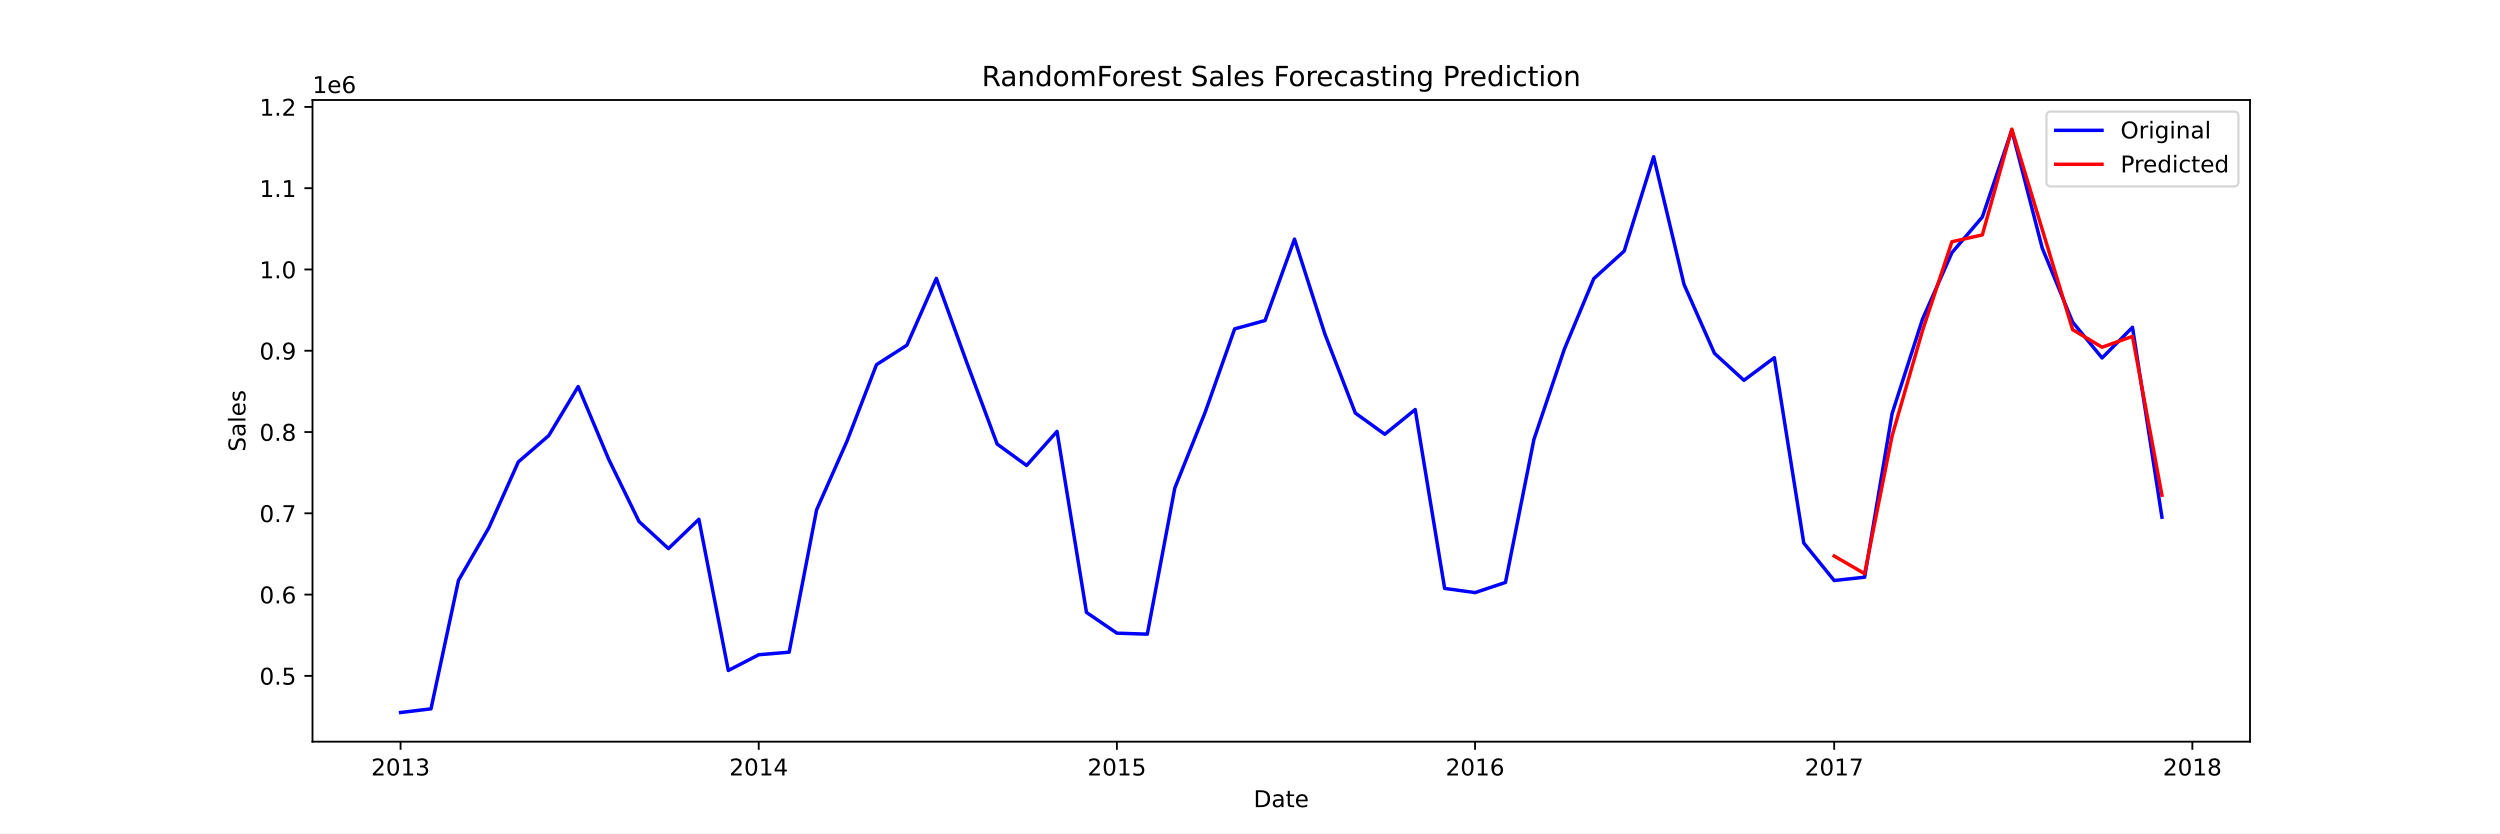
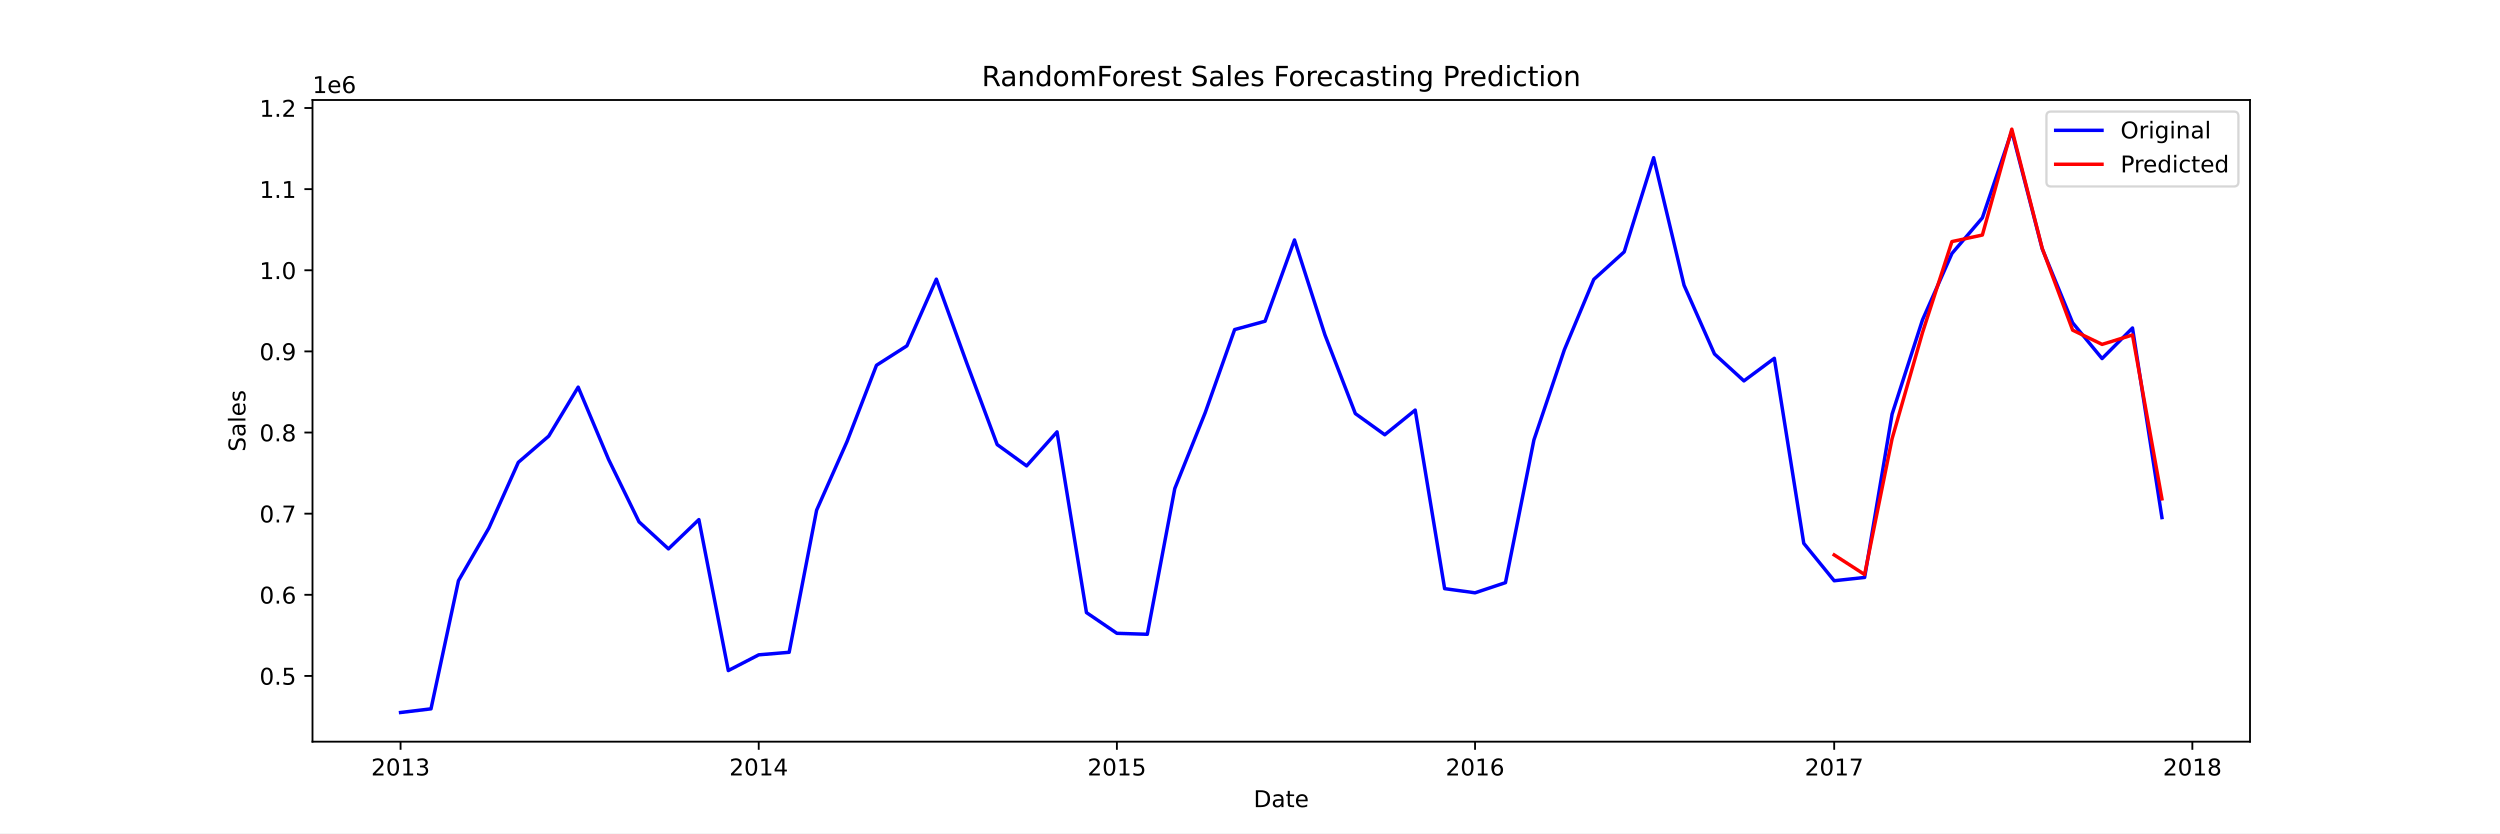
<svg xmlns="http://www.w3.org/2000/svg" xmlns:xlink="http://www.w3.org/1999/xlink" width="1080pt" height="360pt" viewBox="0 0 1080 360" version="1.1">
  <defs>
    <style type="text/css">*{stroke-linejoin: round; stroke-linecap: butt}</style>
  </defs>
  <g id="figure_1">
    <g id="patch_1">
      <path d="M 0 360  L 1080 360  L 1080 0  L 0 0  z " style="fill: #ffffff" />
    </g>
    <g id="axes_1">
      <g id="patch_2">
        <path d="M 135 320.4  L 972 320.4  L 972 43.2  L 135 43.2  z " style="fill: #ffffff" />
      </g>
      <g id="FillBetweenPolyCollection_1" />
      <g id="FillBetweenPolyCollection_2" />
      <g id="matplotlib.axis_1">
        <g id="xtick_1">
          <g id="line2d_1">
            <defs>
-               <path id="m0ce18f1f2c" d="M 0 0  L 0 3.5  " style="stroke: #000000; stroke-width: 0.8" />
+               <path id="m89a29424b5" d="M 0 0  L 0 3.5  " style="stroke: #000000; stroke-width: 0.8" />
            </defs>
            <g>
-               <use xlink:href="#m0ce18f1f2c" x="173.045" y="320.4" style="stroke: #000000; stroke-width: 0.8" />
+               <use xlink:href="#m89a29424b5" x="173.045" y="320.4" style="stroke: #000000; stroke-width: 0.8" />
            </g>
          </g>
          <g id="text_1">
            <g transform="translate(160.3205 334.9984) scale(0.1 -0.1)">
              <defs>
                <path id="DejaVuSans-32" d="M 1228 531  L 3431 531  L 3431 0  L 469 0  L 469 531  Q 828 903 1448 1529  Q 2069 2156 2228 2338  Q 2531 2678 2651 2914  Q 2772 3150 2772 3378  Q 2772 3750 2511 3984  Q 2250 4219 1831 4219  Q 1534 4219 1204 4116  Q 875 4013 500 3803  L 500 4441  Q 881 4594 1212 4672  Q 1544 4750 1819 4750  Q 2544 4750 2975 4387  Q 3406 4025 3406 3419  Q 3406 3131 3298 2873  Q 3191 2616 2906 2266  Q 2828 2175 2409 1742  Q 1991 1309 1228 531  z " transform="scale(0.015625)" />
                <path id="DejaVuSans-30" d="M 2034 4250  Q 1547 4250 1301 3770  Q 1056 3291 1056 2328  Q 1056 1369 1301 889  Q 1547 409 2034 409  Q 2525 409 2770 889  Q 3016 1369 3016 2328  Q 3016 3291 2770 3770  Q 2525 4250 2034 4250  z M 2034 4750  Q 2819 4750 3233 4129  Q 3647 3509 3647 2328  Q 3647 1150 3233 529  Q 2819 -91 2034 -91  Q 1250 -91 836 529  Q 422 1150 422 2328  Q 422 3509 836 4129  Q 1250 4750 2034 4750  z " transform="scale(0.015625)" />
                <path id="DejaVuSans-31" d="M 794 531  L 1825 531  L 1825 4091  L 703 3866  L 703 4441  L 1819 4666  L 2450 4666  L 2450 531  L 3481 531  L 3481 0  L 794 0  L 794 531  z " transform="scale(0.015625)" />
                <path id="DejaVuSans-33" d="M 2597 2516  Q 3050 2419 3304 2112  Q 3559 1806 3559 1356  Q 3559 666 3084 287  Q 2609 -91 1734 -91  Q 1441 -91 1130 -33  Q 819 25 488 141  L 488 750  Q 750 597 1062 519  Q 1375 441 1716 441  Q 2309 441 2620 675  Q 2931 909 2931 1356  Q 2931 1769 2642 2001  Q 2353 2234 1838 2234  L 1294 2234  L 1294 2753  L 1863 2753  Q 2328 2753 2575 2939  Q 2822 3125 2822 3475  Q 2822 3834 2567 4026  Q 2313 4219 1838 4219  Q 1578 4219 1281 4162  Q 984 4106 628 3988  L 628 4550  Q 988 4650 1302 4700  Q 1616 4750 1894 4750  Q 2613 4750 3031 4423  Q 3450 4097 3450 3541  Q 3450 3153 3228 2886  Q 3006 2619 2597 2516  z " transform="scale(0.015625)" />
              </defs>
              <use xlink:href="#DejaVuSans-32" />
              <use xlink:href="#DejaVuSans-30" transform="translate(63.62305 0)" />
              <use xlink:href="#DejaVuSans-31" transform="translate(127.2461 0)" />
              <use xlink:href="#DejaVuSans-33" transform="translate(190.8691 0)" />
            </g>
          </g>
        </g>
        <g id="xtick_2">
          <g id="line2d_2">
            <g>
-               <use xlink:href="#m0ce18f1f2c" x="327.771" y="320.4" style="stroke: #000000; stroke-width: 0.8" />
+               <use xlink:href="#m89a29424b5" x="327.771" y="320.4" style="stroke: #000000; stroke-width: 0.8" />
            </g>
          </g>
          <g id="text_2">
            <g transform="translate(315.0457 334.9984) scale(0.1 -0.1)">
              <defs>
                <path id="DejaVuSans-34" d="M 2419 4116  L 825 1625  L 2419 1625  L 2419 4116  z M 2253 4666  L 3047 4666  L 3047 1625  L 3713 1625  L 3713 1100  L 3047 1100  L 3047 0  L 2419 0  L 2419 1100  L 313 1100  L 313 1709  L 2253 4666  z " transform="scale(0.015625)" />
              </defs>
              <use xlink:href="#DejaVuSans-32" />
              <use xlink:href="#DejaVuSans-30" transform="translate(63.62305 0)" />
              <use xlink:href="#DejaVuSans-31" transform="translate(127.2461 0)" />
              <use xlink:href="#DejaVuSans-34" transform="translate(190.8691 0)" />
            </g>
          </g>
        </g>
        <g id="xtick_3">
          <g id="line2d_3">
            <g>
-               <use xlink:href="#m0ce18f1f2c" x="482.496" y="320.4" style="stroke: #000000; stroke-width: 0.8" />
+               <use xlink:href="#m89a29424b5" x="482.496" y="320.4" style="stroke: #000000; stroke-width: 0.8" />
            </g>
          </g>
          <g id="text_3">
            <g transform="translate(469.7709 334.9984) scale(0.1 -0.1)">
              <defs>
                <path id="DejaVuSans-35" d="M 691 4666  L 3169 4666  L 3169 4134  L 1269 4134  L 1269 2991  Q 1406 3038 1543 3061  Q 1681 3084 1819 3084  Q 2600 3084 3056 2656  Q 3513 2228 3513 1497  Q 3513 744 3044 326  Q 2575 -91 1722 -91  Q 1428 -91 1123 -41  Q 819 9 494 109  L 494 744  Q 775 591 1075 516  Q 1375 441 1709 441  Q 2250 441 2565 725  Q 2881 1009 2881 1497  Q 2881 1984 2565 2268  Q 2250 2553 1709 2553  Q 1456 2553 1204 2497  Q 953 2441 691 2322  L 691 4666  z " transform="scale(0.015625)" />
              </defs>
              <use xlink:href="#DejaVuSans-32" />
              <use xlink:href="#DejaVuSans-30" transform="translate(63.62305 0)" />
              <use xlink:href="#DejaVuSans-31" transform="translate(127.2461 0)" />
              <use xlink:href="#DejaVuSans-35" transform="translate(190.8691 0)" />
            </g>
          </g>
        </g>
        <g id="xtick_4">
          <g id="line2d_4">
            <g>
-               <use xlink:href="#m0ce18f1f2c" x="637.221" y="320.4" style="stroke: #000000; stroke-width: 0.8" />
+               <use xlink:href="#m89a29424b5" x="637.221" y="320.4" style="stroke: #000000; stroke-width: 0.8" />
            </g>
          </g>
          <g id="text_4">
            <g transform="translate(624.4962 334.9984) scale(0.1 -0.1)">
              <defs>
                <path id="DejaVuSans-36" d="M 2113 2584  Q 1688 2584 1439 2293  Q 1191 2003 1191 1497  Q 1191 994 1439 701  Q 1688 409 2113 409  Q 2538 409 2786 701  Q 3034 994 3034 1497  Q 3034 2003 2786 2293  Q 2538 2584 2113 2584  z M 3366 4563  L 3366 3988  Q 3128 4100 2886 4159  Q 2644 4219 2406 4219  Q 1781 4219 1451 3797  Q 1122 3375 1075 2522  Q 1259 2794 1537 2939  Q 1816 3084 2150 3084  Q 2853 3084 3261 2657  Q 3669 2231 3669 1497  Q 3669 778 3244 343  Q 2819 -91 2113 -91  Q 1303 -91 875 529  Q 447 1150 447 2328  Q 447 3434 972 4092  Q 1497 4750 2381 4750  Q 2619 4750 2861 4703  Q 3103 4656 3366 4563  z " transform="scale(0.015625)" />
              </defs>
              <use xlink:href="#DejaVuSans-32" />
              <use xlink:href="#DejaVuSans-30" transform="translate(63.62305 0)" />
              <use xlink:href="#DejaVuSans-31" transform="translate(127.2461 0)" />
              <use xlink:href="#DejaVuSans-36" transform="translate(190.8691 0)" />
            </g>
          </g>
        </g>
        <g id="xtick_5">
          <g id="line2d_5">
            <g>
-               <use xlink:href="#m0ce18f1f2c" x="792.37" y="320.4" style="stroke: #000000; stroke-width: 0.8" />
+               <use xlink:href="#m89a29424b5" x="792.37" y="320.4" style="stroke: #000000; stroke-width: 0.8" />
            </g>
          </g>
          <g id="text_5">
            <g transform="translate(779.6453 334.9984) scale(0.1 -0.1)">
              <defs>
                <path id="DejaVuSans-37" d="M 525 4666  L 3525 4666  L 3525 4397  L 1831 0  L 1172 0  L 2766 4134  L 525 4134  L 525 4666  z " transform="scale(0.015625)" />
              </defs>
              <use xlink:href="#DejaVuSans-32" />
              <use xlink:href="#DejaVuSans-30" transform="translate(63.62305 0)" />
              <use xlink:href="#DejaVuSans-31" transform="translate(127.2461 0)" />
              <use xlink:href="#DejaVuSans-37" transform="translate(190.8691 0)" />
            </g>
          </g>
        </g>
        <g id="xtick_6">
          <g id="line2d_6">
            <g>
-               <use xlink:href="#m0ce18f1f2c" x="947.096" y="320.4" style="stroke: #000000; stroke-width: 0.8" />
+               <use xlink:href="#m89a29424b5" x="947.096" y="320.4" style="stroke: #000000; stroke-width: 0.8" />
            </g>
          </g>
          <g id="text_6">
            <g transform="translate(934.3706 334.9984) scale(0.1 -0.1)">
              <defs>
                <path id="DejaVuSans-38" d="M 2034 2216  Q 1584 2216 1326 1975  Q 1069 1734 1069 1313  Q 1069 891 1326 650  Q 1584 409 2034 409  Q 2484 409 2743 651  Q 3003 894 3003 1313  Q 3003 1734 2745 1975  Q 2488 2216 2034 2216  z M 1403 2484  Q 997 2584 770 2862  Q 544 3141 544 3541  Q 544 4100 942 4425  Q 1341 4750 2034 4750  Q 2731 4750 3128 4425  Q 3525 4100 3525 3541  Q 3525 3141 3298 2862  Q 3072 2584 2669 2484  Q 3125 2378 3379 2068  Q 3634 1759 3634 1313  Q 3634 634 3220 271  Q 2806 -91 2034 -91  Q 1263 -91 848 271  Q 434 634 434 1313  Q 434 1759 690 2068  Q 947 2378 1403 2484  z M 1172 3481  Q 1172 3119 1398 2916  Q 1625 2713 2034 2713  Q 2441 2713 2670 2916  Q 2900 3119 2900 3481  Q 2900 3844 2670 4047  Q 2441 4250 2034 4250  Q 1625 4250 1398 4047  Q 1172 3844 1172 3481  z " transform="scale(0.015625)" />
              </defs>
              <use xlink:href="#DejaVuSans-32" />
              <use xlink:href="#DejaVuSans-30" transform="translate(63.62305 0)" />
              <use xlink:href="#DejaVuSans-31" transform="translate(127.2461 0)" />
              <use xlink:href="#DejaVuSans-38" transform="translate(190.8691 0)" />
            </g>
          </g>
        </g>
        <g id="text_7">
          <g transform="translate(541.5492 348.6766) scale(0.1 -0.1)">
            <defs>
              <path id="DejaVuSans-44" d="M 1259 4147  L 1259 519  L 2022 519  Q 2988 519 3436 956  Q 3884 1394 3884 2338  Q 3884 3275 3436 3711  Q 2988 4147 2022 4147  L 1259 4147  z M 628 4666  L 1925 4666  Q 3281 4666 3915 4102  Q 4550 3538 4550 2338  Q 4550 1131 3912 565  Q 3275 0 1925 0  L 628 0  L 628 4666  z " transform="scale(0.015625)" />
              <path id="DejaVuSans-61" d="M 2194 1759  Q 1497 1759 1228 1600  Q 959 1441 959 1056  Q 959 750 1161 570  Q 1363 391 1709 391  Q 2188 391 2477 730  Q 2766 1069 2766 1631  L 2766 1759  L 2194 1759  z M 3341 1997  L 3341 0  L 2766 0  L 2766 531  Q 2569 213 2275 61  Q 1981 -91 1556 -91  Q 1019 -91 701 211  Q 384 513 384 1019  Q 384 1609 779 1909  Q 1175 2209 1959 2209  L 2766 2209  L 2766 2266  Q 2766 2663 2505 2880  Q 2244 3097 1772 3097  Q 1472 3097 1187 3025  Q 903 2953 641 2809  L 641 3341  Q 956 3463 1253 3523  Q 1550 3584 1831 3584  Q 2591 3584 2966 3190  Q 3341 2797 3341 1997  z " transform="scale(0.015625)" />
              <path id="DejaVuSans-74" d="M 1172 4494  L 1172 3500  L 2356 3500  L 2356 3053  L 1172 3053  L 1172 1153  Q 1172 725 1289 603  Q 1406 481 1766 481  L 2356 481  L 2356 0  L 1766 0  Q 1100 0 847 248  Q 594 497 594 1153  L 594 3053  L 172 3053  L 172 3500  L 594 3500  L 594 4494  L 1172 4494  z " transform="scale(0.015625)" />
              <path id="DejaVuSans-65" d="M 3597 1894  L 3597 1613  L 953 1613  Q 991 1019 1311 708  Q 1631 397 2203 397  Q 2534 397 2845 478  Q 3156 559 3463 722  L 3463 178  Q 3153 47 2828 -22  Q 2503 -91 2169 -91  Q 1331 -91 842 396  Q 353 884 353 1716  Q 353 2575 817 3079  Q 1281 3584 2069 3584  Q 2775 3584 3186 3129  Q 3597 2675 3597 1894  z M 3022 2063  Q 3016 2534 2758 2815  Q 2500 3097 2075 3097  Q 1594 3097 1305 2825  Q 1016 2553 972 2059  L 3022 2063  z " transform="scale(0.015625)" />
            </defs>
            <use xlink:href="#DejaVuSans-44" />
            <use xlink:href="#DejaVuSans-61" transform="translate(77.00195 0)" />
            <use xlink:href="#DejaVuSans-74" transform="translate(138.2812 0)" />
            <use xlink:href="#DejaVuSans-65" transform="translate(177.4902 0)" />
          </g>
        </g>
      </g>
      <g id="matplotlib.axis_2">
        <g id="ytick_1">
          <g id="line2d_7">
            <defs>
-               <path id="mdfa848da1f" d="M 0 0  L -3.5 0  " style="stroke: #000000; stroke-width: 0.8" />
+               <path id="md25e81abab" d="M 0 0  L -3.5 0  " style="stroke: #000000; stroke-width: 0.8" />
            </defs>
            <g>
-               <use xlink:href="#mdfa848da1f" x="135" y="291.967" style="stroke: #000000; stroke-width: 0.8" />
+               <use xlink:href="#md25e81abab" x="135" y="291.995" style="stroke: #000000; stroke-width: 0.8" />
            </g>
          </g>
          <g id="text_8">
-             <g transform="translate(112.0969 295.7658) scale(0.1 -0.1)">
+             <g transform="translate(112.0969 295.7938) scale(0.1 -0.1)">
              <defs>
                <path id="DejaVuSans-2e" d="M 684 794  L 1344 794  L 1344 0  L 684 0  L 684 794  z " transform="scale(0.015625)" />
              </defs>
              <use xlink:href="#DejaVuSans-30" />
              <use xlink:href="#DejaVuSans-2e" transform="translate(63.62305 0)" />
              <use xlink:href="#DejaVuSans-35" transform="translate(95.41016 0)" />
            </g>
          </g>
        </g>
        <g id="ytick_2">
          <g id="line2d_8">
            <g>
-               <use xlink:href="#mdfa848da1f" x="135" y="256.856" style="stroke: #000000; stroke-width: 0.8" />
+               <use xlink:href="#md25e81abab" x="135" y="256.946" style="stroke: #000000; stroke-width: 0.8" />
            </g>
          </g>
          <g id="text_9">
-             <g transform="translate(112.0969 260.6552) scale(0.1 -0.1)">
+             <g transform="translate(112.0969 260.7453) scale(0.1 -0.1)">
              <use xlink:href="#DejaVuSans-30" />
              <use xlink:href="#DejaVuSans-2e" transform="translate(63.62305 0)" />
              <use xlink:href="#DejaVuSans-36" transform="translate(95.41016 0)" />
            </g>
          </g>
        </g>
        <g id="ytick_3">
          <g id="line2d_9">
            <g>
-               <use xlink:href="#mdfa848da1f" x="135" y="221.745" style="stroke: #000000; stroke-width: 0.8" />
+               <use xlink:href="#md25e81abab" x="135" y="221.898" style="stroke: #000000; stroke-width: 0.8" />
            </g>
          </g>
          <g id="text_10">
-             <g transform="translate(112.0969 225.5447) scale(0.1 -0.1)">
+             <g transform="translate(112.0969 225.6969) scale(0.1 -0.1)">
              <use xlink:href="#DejaVuSans-30" />
              <use xlink:href="#DejaVuSans-2e" transform="translate(63.62305 0)" />
              <use xlink:href="#DejaVuSans-37" transform="translate(95.41016 0)" />
            </g>
          </g>
        </g>
        <g id="ytick_4">
          <g id="line2d_10">
            <g>
-               <use xlink:href="#mdfa848da1f" x="135" y="186.635" style="stroke: #000000; stroke-width: 0.8" />
+               <use xlink:href="#md25e81abab" x="135" y="186.849" style="stroke: #000000; stroke-width: 0.8" />
            </g>
          </g>
          <g id="text_11">
-             <g transform="translate(112.0969 190.4341) scale(0.1 -0.1)">
+             <g transform="translate(112.0969 190.6485) scale(0.1 -0.1)">
              <use xlink:href="#DejaVuSans-30" />
              <use xlink:href="#DejaVuSans-2e" transform="translate(63.62305 0)" />
              <use xlink:href="#DejaVuSans-38" transform="translate(95.41016 0)" />
            </g>
          </g>
        </g>
        <g id="ytick_5">
          <g id="line2d_11">
            <g>
-               <use xlink:href="#mdfa848da1f" x="135" y="151.524" style="stroke: #000000; stroke-width: 0.8" />
+               <use xlink:href="#md25e81abab" x="135" y="151.801" style="stroke: #000000; stroke-width: 0.8" />
            </g>
          </g>
          <g id="text_12">
-             <g transform="translate(112.0969 155.3236) scale(0.1 -0.1)">
+             <g transform="translate(112.0969 155.6) scale(0.1 -0.1)">
              <defs>
                <path id="DejaVuSans-39" d="M 703 97  L 703 672  Q 941 559 1184 500  Q 1428 441 1663 441  Q 2288 441 2617 861  Q 2947 1281 2994 2138  Q 2813 1869 2534 1725  Q 2256 1581 1919 1581  Q 1219 1581 811 2004  Q 403 2428 403 3163  Q 403 3881 828 4315  Q 1253 4750 1959 4750  Q 2769 4750 3195 4129  Q 3622 3509 3622 2328  Q 3622 1225 3098 567  Q 2575 -91 1691 -91  Q 1453 -91 1209 -44  Q 966 3 703 97  z M 1959 2075  Q 2384 2075 2632 2365  Q 2881 2656 2881 3163  Q 2881 3666 2632 3958  Q 2384 4250 1959 4250  Q 1534 4250 1286 3958  Q 1038 3666 1038 3163  Q 1038 2656 1286 2365  Q 1534 2075 1959 2075  z " transform="scale(0.015625)" />
              </defs>
              <use xlink:href="#DejaVuSans-30" />
              <use xlink:href="#DejaVuSans-2e" transform="translate(63.62305 0)" />
              <use xlink:href="#DejaVuSans-39" transform="translate(95.41016 0)" />
            </g>
          </g>
        </g>
        <g id="ytick_6">
          <g id="line2d_12">
            <g>
-               <use xlink:href="#mdfa848da1f" x="135" y="116.414" style="stroke: #000000; stroke-width: 0.8" />
+               <use xlink:href="#md25e81abab" x="135" y="116.752" style="stroke: #000000; stroke-width: 0.8" />
            </g>
          </g>
          <g id="text_13">
-             <g transform="translate(112.0969 120.213) scale(0.1 -0.1)">
+             <g transform="translate(112.0969 120.5516) scale(0.1 -0.1)">
              <use xlink:href="#DejaVuSans-31" />
              <use xlink:href="#DejaVuSans-2e" transform="translate(63.62305 0)" />
              <use xlink:href="#DejaVuSans-30" transform="translate(95.41016 0)" />
            </g>
          </g>
        </g>
        <g id="ytick_7">
          <g id="line2d_13">
            <g>
-               <use xlink:href="#mdfa848da1f" x="135" y="81.303" style="stroke: #000000; stroke-width: 0.8" />
+               <use xlink:href="#md25e81abab" x="135" y="81.704" style="stroke: #000000; stroke-width: 0.8" />
            </g>
          </g>
          <g id="text_14">
-             <g transform="translate(112.0969 85.10247) scale(0.1 -0.1)">
+             <g transform="translate(112.0969 85.50317) scale(0.1 -0.1)">
              <use xlink:href="#DejaVuSans-31" />
              <use xlink:href="#DejaVuSans-2e" transform="translate(63.62305 0)" />
              <use xlink:href="#DejaVuSans-31" transform="translate(95.41016 0)" />
            </g>
          </g>
        </g>
        <g id="ytick_8">
          <g id="line2d_14">
            <g>
-               <use xlink:href="#mdfa848da1f" x="135" y="46.193" style="stroke: #000000; stroke-width: 0.8" />
+               <use xlink:href="#md25e81abab" x="135" y="46.656" style="stroke: #000000; stroke-width: 0.8" />
            </g>
          </g>
          <g id="text_15">
-             <g transform="translate(112.0969 49.99192) scale(0.1 -0.1)">
+             <g transform="translate(112.0969 50.45473) scale(0.1 -0.1)">
              <use xlink:href="#DejaVuSans-31" />
              <use xlink:href="#DejaVuSans-2e" transform="translate(63.62305 0)" />
              <use xlink:href="#DejaVuSans-32" transform="translate(95.41016 0)" />
            </g>
          </g>
        </g>
        <g id="text_16">
          <g transform="translate(106.0172 195.1086) rotate(-90) scale(0.1 -0.1)">
            <defs>
              <path id="DejaVuSans-53" d="M 3425 4513  L 3425 3897  Q 3066 4069 2747 4153  Q 2428 4238 2131 4238  Q 1616 4238 1336 4038  Q 1056 3838 1056 3469  Q 1056 3159 1242 3001  Q 1428 2844 1947 2747  L 2328 2669  Q 3034 2534 3370 2195  Q 3706 1856 3706 1288  Q 3706 609 3251 259  Q 2797 -91 1919 -91  Q 1588 -91 1214 -16  Q 841 59 441 206  L 441 856  Q 825 641 1194 531  Q 1563 422 1919 422  Q 2459 422 2753 634  Q 3047 847 3047 1241  Q 3047 1584 2836 1778  Q 2625 1972 2144 2069  L 1759 2144  Q 1053 2284 737 2584  Q 422 2884 422 3419  Q 422 4038 858 4394  Q 1294 4750 2059 4750  Q 2388 4750 2728 4690  Q 3069 4631 3425 4513  z " transform="scale(0.015625)" />
              <path id="DejaVuSans-6c" d="M 603 4863  L 1178 4863  L 1178 0  L 603 0  L 603 4863  z " transform="scale(0.015625)" />
              <path id="DejaVuSans-73" d="M 2834 3397  L 2834 2853  Q 2591 2978 2328 3040  Q 2066 3103 1784 3103  Q 1356 3103 1142 2972  Q 928 2841 928 2578  Q 928 2378 1081 2264  Q 1234 2150 1697 2047  L 1894 2003  Q 2506 1872 2764 1633  Q 3022 1394 3022 966  Q 3022 478 2636 193  Q 2250 -91 1575 -91  Q 1294 -91 989 -36  Q 684 19 347 128  L 347 722  Q 666 556 975 473  Q 1284 391 1588 391  Q 1994 391 2212 530  Q 2431 669 2431 922  Q 2431 1156 2273 1281  Q 2116 1406 1581 1522  L 1381 1569  Q 847 1681 609 1914  Q 372 2147 372 2553  Q 372 3047 722 3315  Q 1072 3584 1716 3584  Q 2034 3584 2315 3537  Q 2597 3491 2834 3397  z " transform="scale(0.015625)" />
            </defs>
            <use xlink:href="#DejaVuSans-53" />
            <use xlink:href="#DejaVuSans-61" transform="translate(63.47656 0)" />
            <use xlink:href="#DejaVuSans-6c" transform="translate(124.7559 0)" />
            <use xlink:href="#DejaVuSans-65" transform="translate(152.5391 0)" />
            <use xlink:href="#DejaVuSans-73" transform="translate(214.0625 0)" />
          </g>
        </g>
        <g id="text_17">
          <g transform="translate(135 40.2) scale(0.1 -0.1)">
            <use xlink:href="#DejaVuSans-31" />
            <use xlink:href="#DejaVuSans-65" transform="translate(63.62305 0)" />
            <use xlink:href="#DejaVuSans-36" transform="translate(125.1465 0)" />
          </g>
        </g>
      </g>
      <g id="line2d_15">
-         <path d="M 173.045 307.8  L 186.187 306.215  L 198.056 250.753  L 211.197 227.969  L 223.914 199.541  L 237.055 188.181  L 249.772 167  L 262.913 198.305  L 276.054 225.289  L 288.771 236.988  L 301.913 224.329  L 314.63 289.647  L 327.771 282.842  L 340.912 281.743  L 352.781 220.235  L 365.922 190.527  L 378.639 157.536  L 391.78 149.122  L 404.497 120.272  L 417.639 156.582  L 430.78 191.858  L 443.497 201.071  L 456.638 186.36  L 469.355 264.563  L 482.496 273.529  L 495.637 273.949  L 507.506 210.878  L 520.647 178.044  L 533.365 142.079  L 546.506 138.469  L 559.223 103.3  L 572.364 144.361  L 585.505 178.443  L 598.222 187.599  L 611.363 176.929  L 624.08 254.197  L 637.221 256  L 650.362 251.605  L 662.655 189.837  L 675.797 150.84  L 688.514 120.371  L 701.655 108.456  L 714.372 67.709  L 727.513 122.911  L 740.654 152.637  L 753.371 164.292  L 766.512 154.527  L 779.229 234.592  L 792.37 250.78  L 805.511 249.353  L 817.381 178.676  L 830.522 137.88  L 843.239 109.151  L 856.38 93.724  L 869.097 56.237  L 882.238 107.144  L 895.379 139.143  L 908.096 154.628  L 921.237 141.4  L 933.955 223.441  " clip-path="url(#p6283ccb76e)" style="fill: none; stroke: #0000ff; stroke-width: 1.5; stroke-linecap: square" />
+         <path d="M 173.045 307.8  L 186.187 306.218  L 198.056 250.854  L 211.197 228.11  L 223.914 199.732  L 237.055 188.392  L 249.772 167.249  L 262.913 198.499  L 276.054 225.435  L 288.771 237.113  L 301.913 224.476  L 314.63 289.679  L 327.771 282.887  L 340.912 281.79  L 352.781 220.39  L 365.922 190.735  L 378.639 157.802  L 391.78 149.403  L 404.497 120.604  L 417.639 156.849  L 430.78 192.063  L 443.497 201.26  L 456.638 186.575  L 469.355 264.64  L 482.496 273.59  L 495.637 274.009  L 507.506 211.05  L 520.647 178.274  L 533.365 142.372  L 546.506 138.768  L 559.223 103.662  L 572.364 144.651  L 585.505 178.672  L 598.222 187.812  L 611.363 177.16  L 624.08 254.292  L 637.221 256.091  L 650.362 251.704  L 662.655 190.045  L 675.797 151.117  L 688.514 120.702  L 701.655 108.809  L 714.372 68.134  L 727.513 123.238  L 740.654 152.912  L 753.371 164.545  L 766.512 154.798  L 779.229 234.722  L 792.37 250.881  L 805.511 249.457  L 817.381 178.905  L 830.522 138.18  L 843.239 109.502  L 856.38 94.103  L 869.097 56.682  L 882.238 107.499  L 895.379 139.442  L 908.096 154.899  L 921.237 141.694  L 933.955 223.591  " clip-path="url(#p79ed9ef552)" style="fill: none; stroke: #0000ff; stroke-width: 1.5; stroke-linecap: square" />
      </g>
      <g id="line2d_16">
-         <path d="M 792.37 240.201  L 805.511 247.828  L 817.381 188.321  L 830.522 142.821  L 843.239 104.425  L 856.38 101.468  L 869.097 55.8  L 882.238 99.096  L 895.379 142.409  L 908.096 149.998  L 921.237 145.3  L 933.955 213.94  " clip-path="url(#p6283ccb76e)" style="fill: none; stroke: #ff0000; stroke-width: 1.5; stroke-linecap: square" />
+         <path d="M 792.37 239.727  L 805.511 248.205  L 817.381 189.523  L 830.522 143.653  L 843.239 104.362  L 856.38 101.528  L 869.097 55.8  L 882.238 107.287  L 895.379 142.617  L 908.096 148.773  L 921.237 144.713  L 933.955 215.506  " clip-path="url(#p79ed9ef552)" style="fill: none; stroke: #ff0000; stroke-width: 1.5; stroke-linecap: square" />
      </g>
      <g id="patch_3">
        <path d="M 135 320.4  L 135 43.2  " style="fill: none; stroke: #000000; stroke-width: 0.8; stroke-linejoin: miter; stroke-linecap: square" />
      </g>
      <g id="patch_4">
        <path d="M 972 320.4  L 972 43.2  " style="fill: none; stroke: #000000; stroke-width: 0.8; stroke-linejoin: miter; stroke-linecap: square" />
      </g>
      <g id="patch_5">
        <path d="M 135 320.4  L 972 320.4  " style="fill: none; stroke: #000000; stroke-width: 0.8; stroke-linejoin: miter; stroke-linecap: square" />
      </g>
      <g id="patch_6">
        <path d="M 135 43.2  L 972 43.2  " style="fill: none; stroke: #000000; stroke-width: 0.8; stroke-linejoin: miter; stroke-linecap: square" />
      </g>
      <g id="text_18">
        <g transform="translate(424.1006 37.2) scale(0.12 -0.12)">
          <defs>
            <path id="DejaVuSans-52" d="M 2841 2188  Q 3044 2119 3236 1894  Q 3428 1669 3622 1275  L 4263 0  L 3584 0  L 2988 1197  Q 2756 1666 2539 1819  Q 2322 1972 1947 1972  L 1259 1972  L 1259 0  L 628 0  L 628 4666  L 2053 4666  Q 2853 4666 3247 4331  Q 3641 3997 3641 3322  Q 3641 2881 3436 2590  Q 3231 2300 2841 2188  z M 1259 4147  L 1259 2491  L 2053 2491  Q 2509 2491 2742 2702  Q 2975 2913 2975 3322  Q 2975 3731 2742 3939  Q 2509 4147 2053 4147  L 1259 4147  z " transform="scale(0.015625)" />
            <path id="DejaVuSans-6e" d="M 3513 2113  L 3513 0  L 2938 0  L 2938 2094  Q 2938 2591 2744 2837  Q 2550 3084 2163 3084  Q 1697 3084 1428 2787  Q 1159 2491 1159 1978  L 1159 0  L 581 0  L 581 3500  L 1159 3500  L 1159 2956  Q 1366 3272 1645 3428  Q 1925 3584 2291 3584  Q 2894 3584 3203 3211  Q 3513 2838 3513 2113  z " transform="scale(0.015625)" />
            <path id="DejaVuSans-64" d="M 2906 2969  L 2906 4863  L 3481 4863  L 3481 0  L 2906 0  L 2906 525  Q 2725 213 2448 61  Q 2172 -91 1784 -91  Q 1150 -91 751 415  Q 353 922 353 1747  Q 353 2572 751 3078  Q 1150 3584 1784 3584  Q 2172 3584 2448 3432  Q 2725 3281 2906 2969  z M 947 1747  Q 947 1113 1208 752  Q 1469 391 1925 391  Q 2381 391 2643 752  Q 2906 1113 2906 1747  Q 2906 2381 2643 2742  Q 2381 3103 1925 3103  Q 1469 3103 1208 2742  Q 947 2381 947 1747  z " transform="scale(0.015625)" />
            <path id="DejaVuSans-6f" d="M 1959 3097  Q 1497 3097 1228 2736  Q 959 2375 959 1747  Q 959 1119 1226 758  Q 1494 397 1959 397  Q 2419 397 2687 759  Q 2956 1122 2956 1747  Q 2956 2369 2687 2733  Q 2419 3097 1959 3097  z M 1959 3584  Q 2709 3584 3137 3096  Q 3566 2609 3566 1747  Q 3566 888 3137 398  Q 2709 -91 1959 -91  Q 1206 -91 779 398  Q 353 888 353 1747  Q 353 2609 779 3096  Q 1206 3584 1959 3584  z " transform="scale(0.015625)" />
            <path id="DejaVuSans-6d" d="M 3328 2828  Q 3544 3216 3844 3400  Q 4144 3584 4550 3584  Q 5097 3584 5394 3201  Q 5691 2819 5691 2113  L 5691 0  L 5113 0  L 5113 2094  Q 5113 2597 4934 2840  Q 4756 3084 4391 3084  Q 3944 3084 3684 2787  Q 3425 2491 3425 1978  L 3425 0  L 2847 0  L 2847 2094  Q 2847 2600 2669 2842  Q 2491 3084 2119 3084  Q 1678 3084 1418 2786  Q 1159 2488 1159 1978  L 1159 0  L 581 0  L 581 3500  L 1159 3500  L 1159 2956  Q 1356 3278 1631 3431  Q 1906 3584 2284 3584  Q 2666 3584 2933 3390  Q 3200 3197 3328 2828  z " transform="scale(0.015625)" />
            <path id="DejaVuSans-46" d="M 628 4666  L 3309 4666  L 3309 4134  L 1259 4134  L 1259 2759  L 3109 2759  L 3109 2228  L 1259 2228  L 1259 0  L 628 0  L 628 4666  z " transform="scale(0.015625)" />
            <path id="DejaVuSans-72" d="M 2631 2963  Q 2534 3019 2420 3045  Q 2306 3072 2169 3072  Q 1681 3072 1420 2755  Q 1159 2438 1159 1844  L 1159 0  L 581 0  L 581 3500  L 1159 3500  L 1159 2956  Q 1341 3275 1631 3429  Q 1922 3584 2338 3584  Q 2397 3584 2469 3576  Q 2541 3569 2628 3553  L 2631 2963  z " transform="scale(0.015625)" />
            <path id="DejaVuSans-20" transform="scale(0.015625)" />
            <path id="DejaVuSans-63" d="M 3122 3366  L 3122 2828  Q 2878 2963 2633 3030  Q 2388 3097 2138 3097  Q 1578 3097 1268 2742  Q 959 2388 959 1747  Q 959 1106 1268 751  Q 1578 397 2138 397  Q 2388 397 2633 464  Q 2878 531 3122 666  L 3122 134  Q 2881 22 2623 -34  Q 2366 -91 2075 -91  Q 1284 -91 818 406  Q 353 903 353 1747  Q 353 2603 823 3093  Q 1294 3584 2113 3584  Q 2378 3584 2631 3529  Q 2884 3475 3122 3366  z " transform="scale(0.015625)" />
            <path id="DejaVuSans-69" d="M 603 3500  L 1178 3500  L 1178 0  L 603 0  L 603 3500  z M 603 4863  L 1178 4863  L 1178 4134  L 603 4134  L 603 4863  z " transform="scale(0.015625)" />
            <path id="DejaVuSans-67" d="M 2906 1791  Q 2906 2416 2648 2759  Q 2391 3103 1925 3103  Q 1463 3103 1205 2759  Q 947 2416 947 1791  Q 947 1169 1205 825  Q 1463 481 1925 481  Q 2391 481 2648 825  Q 2906 1169 2906 1791  z M 3481 434  Q 3481 -459 3084 -895  Q 2688 -1331 1869 -1331  Q 1566 -1331 1297 -1286  Q 1028 -1241 775 -1147  L 775 -588  Q 1028 -725 1275 -790  Q 1522 -856 1778 -856  Q 2344 -856 2625 -561  Q 2906 -266 2906 331  L 2906 616  Q 2728 306 2450 153  Q 2172 0 1784 0  Q 1141 0 747 490  Q 353 981 353 1791  Q 353 2603 747 3093  Q 1141 3584 1784 3584  Q 2172 3584 2450 3431  Q 2728 3278 2906 2969  L 2906 3500  L 3481 3500  L 3481 434  z " transform="scale(0.015625)" />
            <path id="DejaVuSans-50" d="M 1259 4147  L 1259 2394  L 2053 2394  Q 2494 2394 2734 2622  Q 2975 2850 2975 3272  Q 2975 3691 2734 3919  Q 2494 4147 2053 4147  L 1259 4147  z M 628 4666  L 2053 4666  Q 2838 4666 3239 4311  Q 3641 3956 3641 3272  Q 3641 2581 3239 2228  Q 2838 1875 2053 1875  L 1259 1875  L 1259 0  L 628 0  L 628 4666  z " transform="scale(0.015625)" />
          </defs>
          <use xlink:href="#DejaVuSans-52" />
          <use xlink:href="#DejaVuSans-61" transform="translate(67.23242 0)" />
          <use xlink:href="#DejaVuSans-6e" transform="translate(128.5117 0)" />
          <use xlink:href="#DejaVuSans-64" transform="translate(191.8906 0)" />
          <use xlink:href="#DejaVuSans-6f" transform="translate(255.3672 0)" />
          <use xlink:href="#DejaVuSans-6d" transform="translate(316.5488 0)" />
          <use xlink:href="#DejaVuSans-46" transform="translate(413.9609 0)" />
          <use xlink:href="#DejaVuSans-6f" transform="translate(467.8555 0)" />
          <use xlink:href="#DejaVuSans-72" transform="translate(529.0371 0)" />
          <use xlink:href="#DejaVuSans-65" transform="translate(567.9004 0)" />
          <use xlink:href="#DejaVuSans-73" transform="translate(629.4238 0)" />
          <use xlink:href="#DejaVuSans-74" transform="translate(681.5234 0)" />
          <use xlink:href="#DejaVuSans-20" transform="translate(720.7324 0)" />
          <use xlink:href="#DejaVuSans-53" transform="translate(752.5195 0)" />
          <use xlink:href="#DejaVuSans-61" transform="translate(815.9961 0)" />
          <use xlink:href="#DejaVuSans-6c" transform="translate(877.2754 0)" />
          <use xlink:href="#DejaVuSans-65" transform="translate(905.0586 0)" />
          <use xlink:href="#DejaVuSans-73" transform="translate(966.582 0)" />
          <use xlink:href="#DejaVuSans-20" transform="translate(1018.682 0)" />
          <use xlink:href="#DejaVuSans-46" transform="translate(1050.469 0)" />
          <use xlink:href="#DejaVuSans-6f" transform="translate(1104.363 0)" />
          <use xlink:href="#DejaVuSans-72" transform="translate(1165.545 0)" />
          <use xlink:href="#DejaVuSans-65" transform="translate(1204.408 0)" />
          <use xlink:href="#DejaVuSans-63" transform="translate(1265.932 0)" />
          <use xlink:href="#DejaVuSans-61" transform="translate(1320.912 0)" />
          <use xlink:href="#DejaVuSans-73" transform="translate(1382.191 0)" />
          <use xlink:href="#DejaVuSans-74" transform="translate(1434.291 0)" />
          <use xlink:href="#DejaVuSans-69" transform="translate(1473.5 0)" />
          <use xlink:href="#DejaVuSans-6e" transform="translate(1501.283 0)" />
          <use xlink:href="#DejaVuSans-67" transform="translate(1564.662 0)" />
          <use xlink:href="#DejaVuSans-20" transform="translate(1628.139 0)" />
          <use xlink:href="#DejaVuSans-50" transform="translate(1659.926 0)" />
          <use xlink:href="#DejaVuSans-72" transform="translate(1718.479 0)" />
          <use xlink:href="#DejaVuSans-65" transform="translate(1757.342 0)" />
          <use xlink:href="#DejaVuSans-64" transform="translate(1818.865 0)" />
          <use xlink:href="#DejaVuSans-69" transform="translate(1882.342 0)" />
          <use xlink:href="#DejaVuSans-63" transform="translate(1910.125 0)" />
          <use xlink:href="#DejaVuSans-74" transform="translate(1965.105 0)" />
          <use xlink:href="#DejaVuSans-69" transform="translate(2004.314 0)" />
          <use xlink:href="#DejaVuSans-6f" transform="translate(2032.098 0)" />
          <use xlink:href="#DejaVuSans-6e" transform="translate(2093.279 0)" />
        </g>
      </g>
      <g id="legend_1">
        <g id="patch_7">
          <path d="M 886.059 80.556  L 965 80.556  Q 967 80.556 967 78.556  L 967 50.2  Q 967 48.2 965 48.2  L 886.059 48.2  Q 884.059 48.2 884.059 50.2  L 884.059 78.556  Q 884.059 80.556 886.059 80.556  z " style="fill: #ffffff; opacity: 0.8; stroke: #cccccc; stroke-linejoin: miter" />
        </g>
        <g id="line2d_17">
          <path d="M 888.059 56.298  L 898.059 56.298  L 908.059 56.298  " style="fill: none; stroke: #0000ff; stroke-width: 1.5; stroke-linecap: square" />
        </g>
        <g id="text_19">
          <g transform="translate(916.0594 59.79844) scale(0.1 -0.1)">
            <defs>
              <path id="DejaVuSans-4f" d="M 2522 4238  Q 1834 4238 1429 3725  Q 1025 3213 1025 2328  Q 1025 1447 1429 934  Q 1834 422 2522 422  Q 3209 422 3611 934  Q 4013 1447 4013 2328  Q 4013 3213 3611 3725  Q 3209 4238 2522 4238  z M 2522 4750  Q 3503 4750 4090 4092  Q 4678 3434 4678 2328  Q 4678 1225 4090 567  Q 3503 -91 2522 -91  Q 1538 -91 948 565  Q 359 1222 359 2328  Q 359 3434 948 4092  Q 1538 4750 2522 4750  z " transform="scale(0.015625)" />
            </defs>
            <use xlink:href="#DejaVuSans-4f" />
            <use xlink:href="#DejaVuSans-72" transform="translate(78.71094 0)" />
            <use xlink:href="#DejaVuSans-69" transform="translate(119.8242 0)" />
            <use xlink:href="#DejaVuSans-67" transform="translate(147.6074 0)" />
            <use xlink:href="#DejaVuSans-69" transform="translate(211.084 0)" />
            <use xlink:href="#DejaVuSans-6e" transform="translate(238.8672 0)" />
            <use xlink:href="#DejaVuSans-61" transform="translate(302.2461 0)" />
            <use xlink:href="#DejaVuSans-6c" transform="translate(363.5254 0)" />
          </g>
        </g>
        <g id="line2d_18">
          <path d="M 888.059 70.977  L 898.059 70.977  L 908.059 70.977  " style="fill: none; stroke: #ff0000; stroke-width: 1.5; stroke-linecap: square" />
        </g>
        <g id="text_20">
          <g transform="translate(916.0594 74.47656) scale(0.1 -0.1)">
            <use xlink:href="#DejaVuSans-50" />
            <use xlink:href="#DejaVuSans-72" transform="translate(58.55273 0)" />
            <use xlink:href="#DejaVuSans-65" transform="translate(97.41602 0)" />
            <use xlink:href="#DejaVuSans-64" transform="translate(158.9395 0)" />
            <use xlink:href="#DejaVuSans-69" transform="translate(222.416 0)" />
            <use xlink:href="#DejaVuSans-63" transform="translate(250.1992 0)" />
            <use xlink:href="#DejaVuSans-74" transform="translate(305.1797 0)" />
            <use xlink:href="#DejaVuSans-65" transform="translate(344.3887 0)" />
            <use xlink:href="#DejaVuSans-64" transform="translate(405.9121 0)" />
          </g>
        </g>
      </g>
    </g>
  </g>
  <defs>
-     <clipPath id="p6283ccb76e">
+     <clipPath id="p79ed9ef552">
      <rect x="135" y="43.2" width="837" height="277.2" />
    </clipPath>
  </defs>
</svg>
